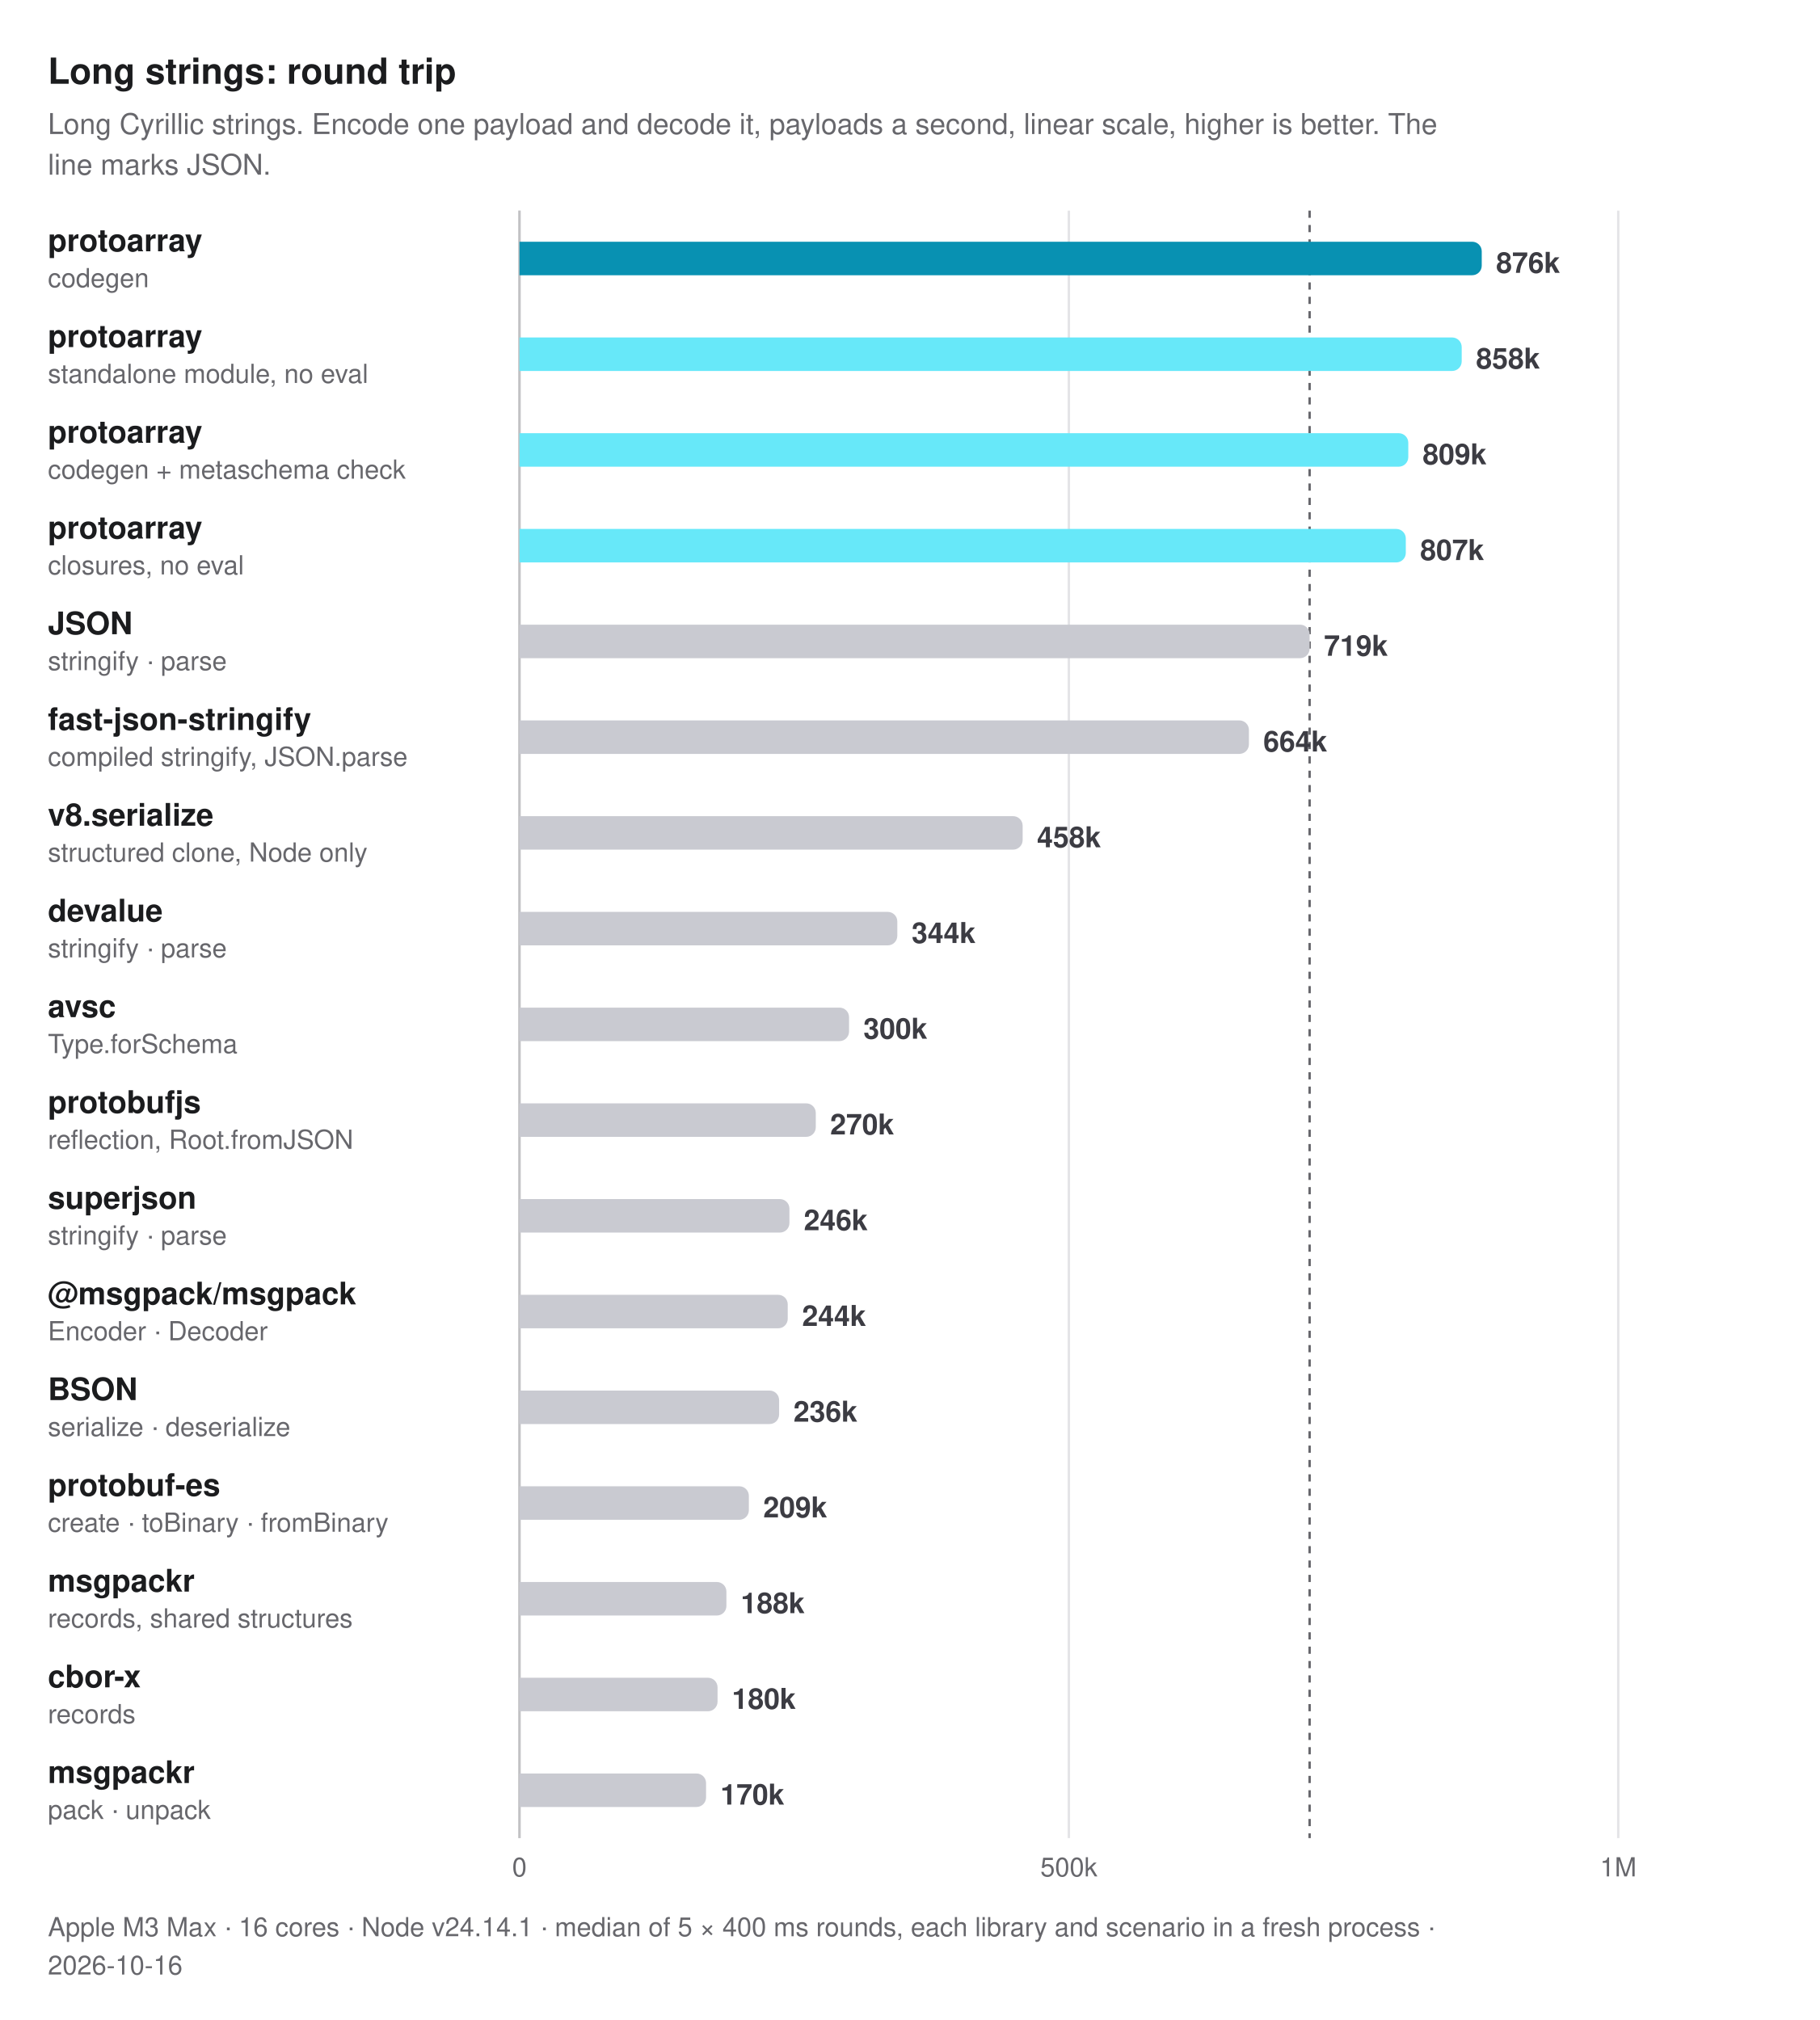
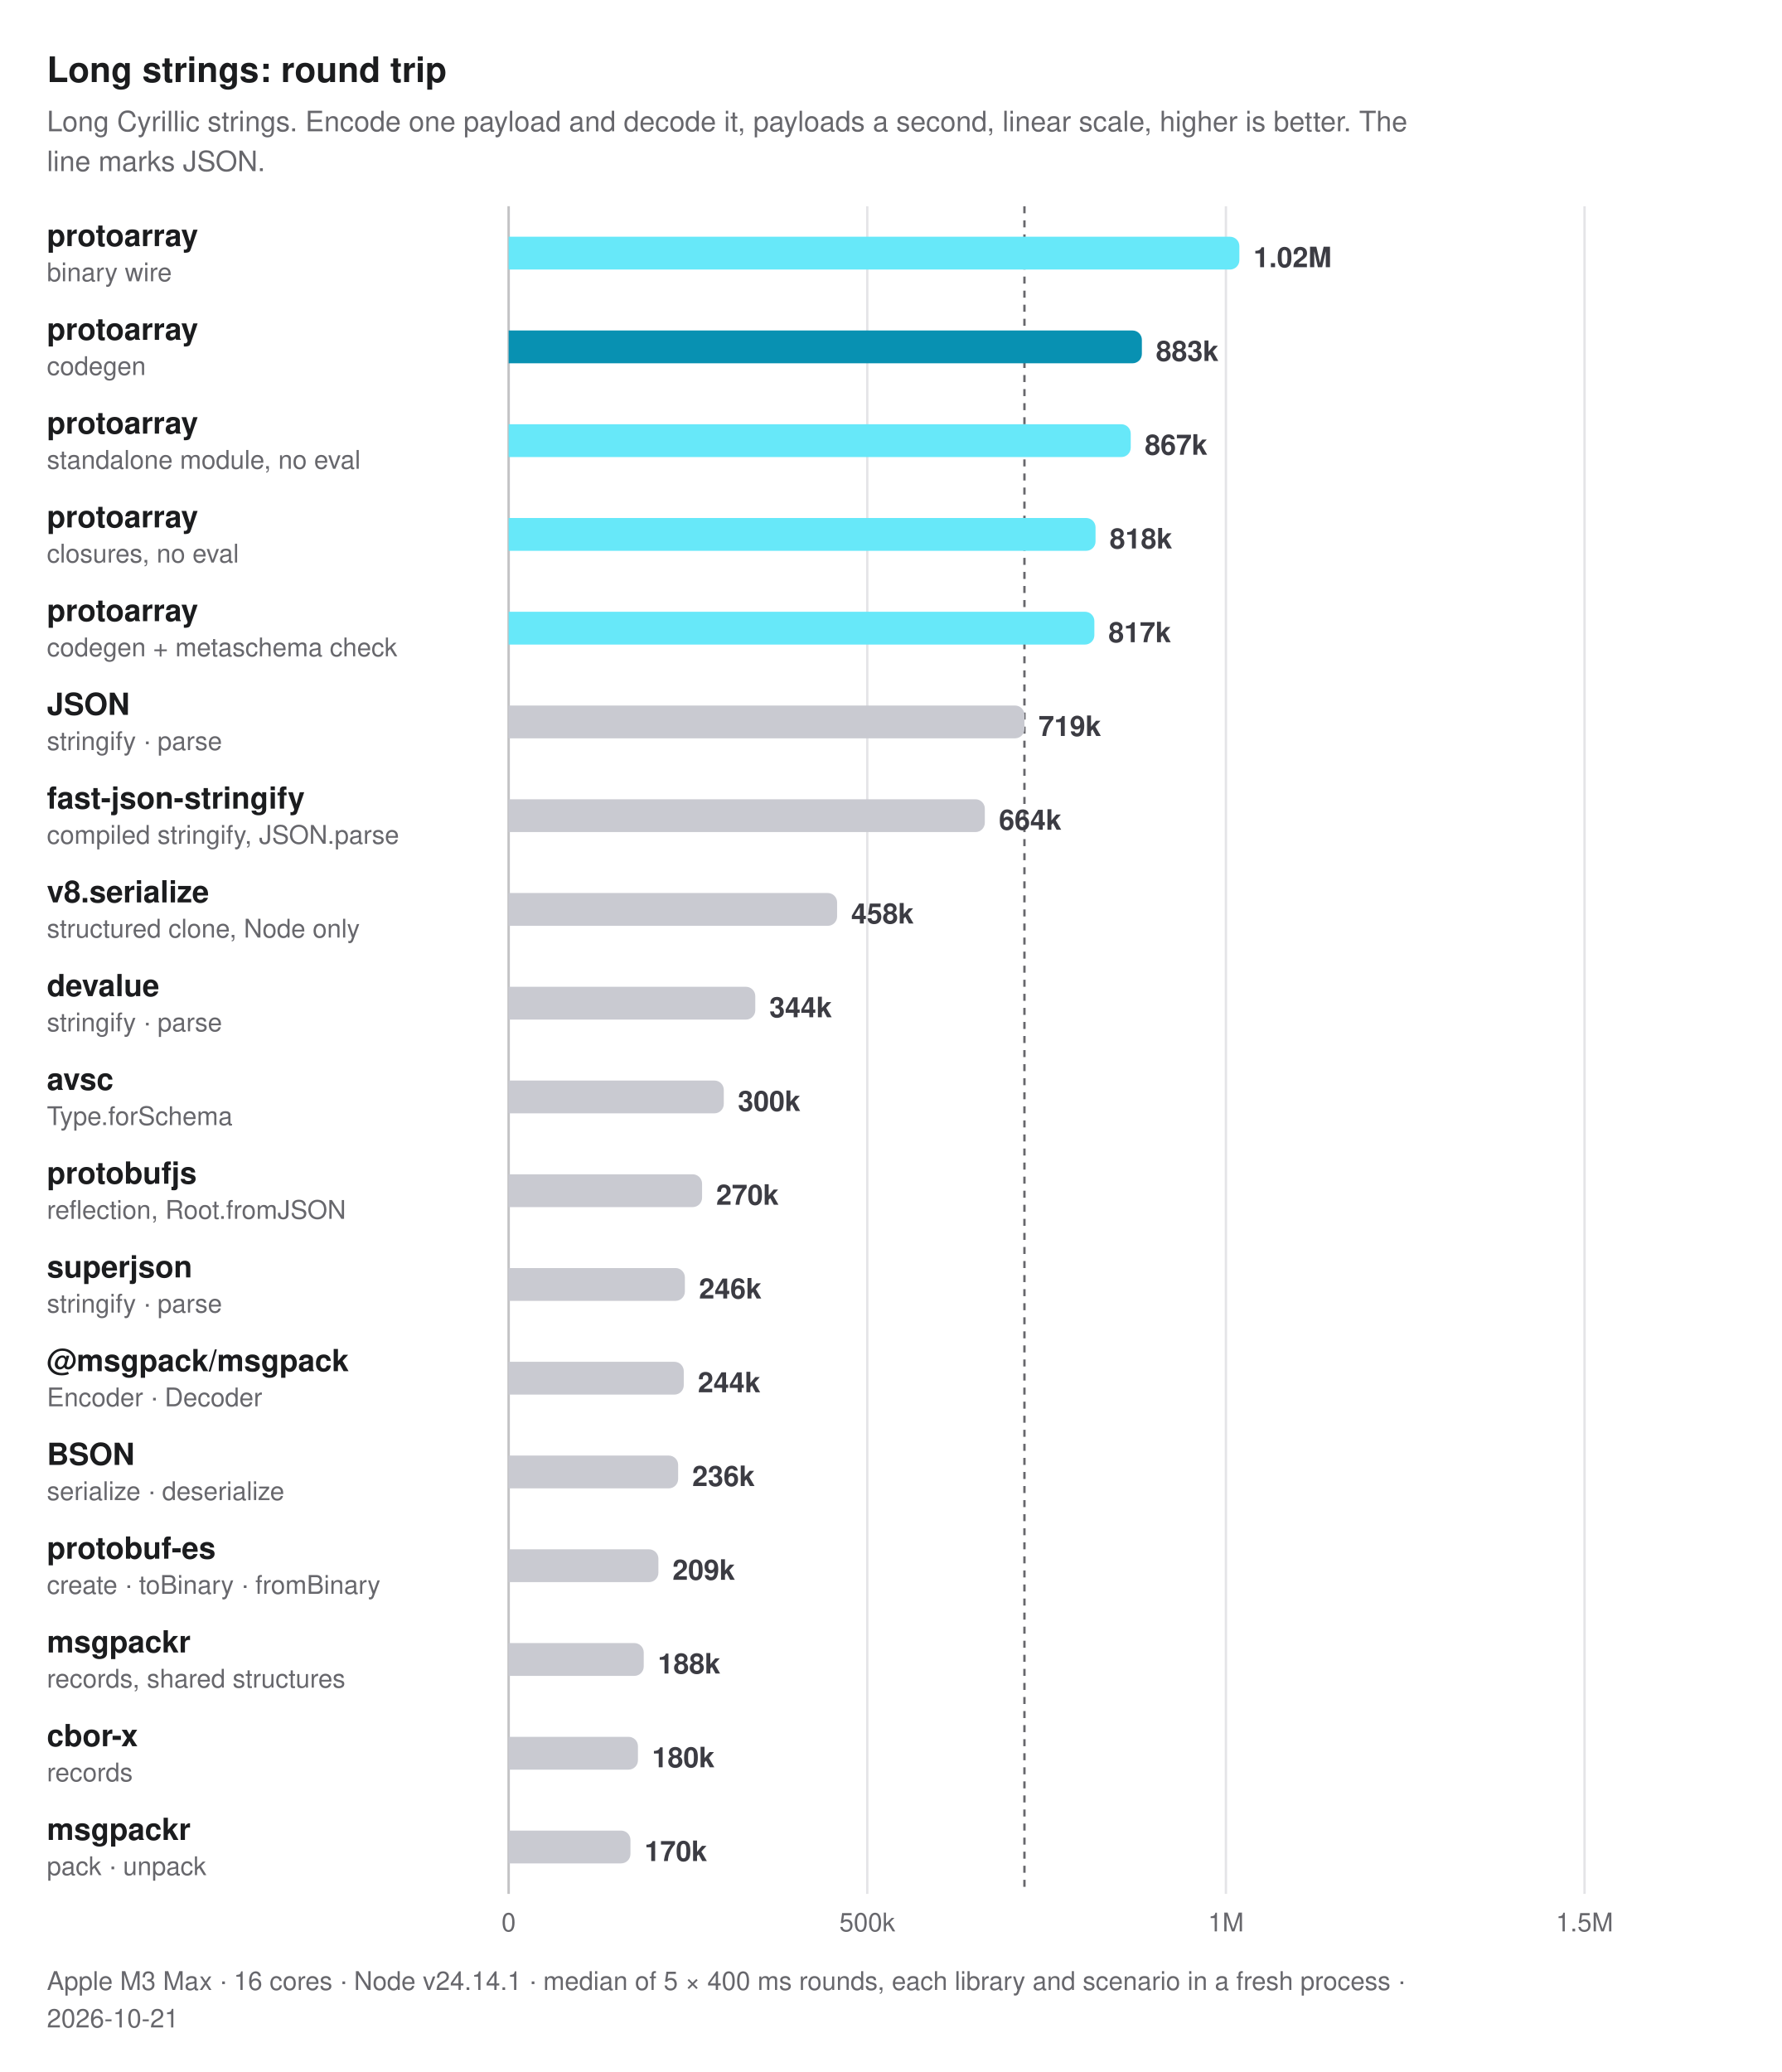
- <svg xmlns="http://www.w3.org/2000/svg" width="760" height="844" viewBox="0 0 760 844" role="img" aria-label="Long strings: round trip. Long Cyrillic strings. Encode one payload and decode it, payloads a second, linear scale, higher is better. The line marks JSON.">
+ <svg xmlns="http://www.w3.org/2000/svg" width="760" height="884" viewBox="0 0 760 884" role="img" aria-label="Long strings: round trip. Long Cyrillic strings. Encode one payload and decode it, payloads a second, linear scale, higher is better. The line marks JSON.">
  <style>
  text { font-family: -apple-system, BlinkMacSystemFont, "Segoe UI", Helvetica, Arial, sans-serif; }
  .title { font-size: 15px; font-weight: 700; fill: #1b1c1e; }
  .subtitle, .caption { font-size: 12px; fill: #67676c; }
  .caption { font-size: 11px; }
  .group { font-size: 11px; font-weight: 600; letter-spacing: 0.06em; fill: #67676c; }
  .label { font-size: 13px; font-weight: 600; fill: #1b1c1e; }
  .label.primary, .label.secondary { font-weight: 700; }
  .sublabel { font-size: 11px; fill: #67676c; }
  .value { font-size: 12px; font-weight: 600; fill: #3c3c43; font-variant-numeric: tabular-nums; }
  .value.small { font-size: 10px; }
  .legend { font-size: 11px; fill: #3c3c43; }
  .tick { font-size: 11px; fill: #67676c; font-variant-numeric: tabular-nums; }
  .grid { stroke: #e4e4e7; stroke-width: 1; }
  .axis { stroke: #c2c2c4; stroke-width: 1; }
  .ref { stroke: #67676c; stroke-width: 1; stroke-dasharray: 3 3; }
  .bar { fill: #c9cad1; }
  .bar.primary { fill: #0891b2; }
  .bar.secondary { fill: #67e8f9; }
  @media (prefers-color-scheme: dark) {
    .title, .label { fill: #dfdfd6; }
    .subtitle, .caption, .group, .sublabel, .tick { fill: #98989f; }
    .value, .legend { fill: #c2c2c4; }
    .grid { stroke: #2e2e32; }
    .axis { stroke: #48484c; }
    .ref { stroke: #98989f; }
    .bar { fill: #4a4b53; }
    .bar.primary { fill: #22d3ee; }
    .bar.secondary { fill: #0e7490; }
  }
</style>
  <text class="title" x="20" y="35">Long strings: round trip</text>
  <text class="subtitle" x="20" y="56">Long Cyrillic strings. Encode one payload and decode it, payloads a second, linear scale, higher is better. The</text>
  <text class="subtitle" x="20" y="73">line marks JSON.</text>
-   <line class="grid" x1="217" y1="88" x2="217" y2="768" />
-   <text class="tick" x="217" y="784" text-anchor="middle">0</text>
-   <line class="grid" x1="446.5" y1="88" x2="446.5" y2="768" />
-   <text class="tick" x="446.5" y="784" text-anchor="middle">500k</text>
-   <line class="grid" x1="676" y1="88" x2="676" y2="768" />
-   <text class="tick" x="676" y="784" text-anchor="middle">1M</text>
-   <line class="axis" x1="217" y1="88" x2="217" y2="768" />
-   <line class="ref" x1="547.07" y1="88" x2="547.07" y2="768" />
+   <line class="grid" x1="217" y1="88" x2="217" y2="808" />
+   <text class="tick" x="217" y="824" text-anchor="middle">0</text>
+   <line class="grid" x1="370" y1="88" x2="370" y2="808" />
+   <text class="tick" x="370" y="824" text-anchor="middle">500k</text>
+   <line class="grid" x1="523" y1="88" x2="523" y2="808" />
+   <text class="tick" x="523" y="824" text-anchor="middle">1M</text>
+   <line class="grid" x1="676" y1="88" x2="676" y2="808" />
+   <text class="tick" x="676" y="824" text-anchor="middle">1.5M</text>
+   <line class="axis" x1="217" y1="88" x2="217" y2="808" />
+   <line class="ref" x1="437.047" y1="88" x2="437.047" y2="808" />
  <g>
-     <text class="label primary" x="20" y="105">protoarray</text>
-     <text class="sublabel" x="20" y="120">codegen</text>
-     <path class="bar primary" d="M217,101H614.975A4,4 0 0 1 618.975,105V111A4,4 0 0 1 614.975,115H217Z" />
-     <text class="value" x="624.975" y="114">876k</text>
+     <text class="label secondary" x="20" y="105">protoarray</text>
+     <text class="sublabel" x="20" y="120">binary wire</text>
+     <path class="bar secondary" d="M217,101H524.744A4,4 0 0 1 528.744,105V111A4,4 0 0 1 524.744,115H217Z" />
+     <text class="value" x="534.744" y="114">1.02M</text>
  </g>
  <g>
-     <text class="label secondary" x="20" y="145">protoarray</text>
-     <text class="sublabel" x="20" y="160">standalone module, no eval</text>
-     <path class="bar secondary" d="M217,141H606.602A4,4 0 0 1 610.602,145V151A4,4 0 0 1 606.602,155H217Z" />
-     <text class="value" x="616.602" y="154">858k</text>
+     <text class="label primary" x="20" y="145">protoarray</text>
+     <text class="sublabel" x="20" y="160">codegen</text>
+     <path class="bar primary" d="M217,141H483.151A4,4 0 0 1 487.151,145V151A4,4 0 0 1 483.151,155H217Z" />
+     <text class="value" x="493.151" y="154">883k</text>
  </g>
  <g>
    <text class="label secondary" x="20" y="185">protoarray</text>
-     <text class="sublabel" x="20" y="200">codegen + metaschema check</text>
-     <path class="bar secondary" d="M217,181H584.29A4,4 0 0 1 588.29,185V191A4,4 0 0 1 584.29,195H217Z" />
-     <text class="value" x="594.29" y="194">809k</text>
+     <text class="sublabel" x="20" y="200">standalone module, no eval</text>
+     <path class="bar secondary" d="M217,181H478.397A4,4 0 0 1 482.397,185V191A4,4 0 0 1 478.397,195H217Z" />
+     <text class="value" x="488.397" y="194">867k</text>
  </g>
  <g>
    <text class="label secondary" x="20" y="225">protoarray</text>
    <text class="sublabel" x="20" y="240">closures, no eval</text>
-     <path class="bar secondary" d="M217,221H583.254A4,4 0 0 1 587.254,225V231A4,4 0 0 1 583.254,235H217Z" />
-     <text class="value" x="593.254" y="234">807k</text>
+     <path class="bar secondary" d="M217,221H463.382A4,4 0 0 1 467.382,225V231A4,4 0 0 1 463.382,235H217Z" />
+     <text class="value" x="473.382" y="234">818k</text>
  </g>
  <g>
-     <text class="label" x="20" y="265">JSON</text>
-     <text class="sublabel" x="20" y="280">stringify · parse</text>
-     <path class="bar" d="M217,261H543.07A4,4 0 0 1 547.07,265V271A4,4 0 0 1 543.07,275H217Z" />
-     <text class="value" x="553.07" y="274">719k</text>
+     <text class="label secondary" x="20" y="265">protoarray</text>
+     <text class="sublabel" x="20" y="280">codegen + metaschema check</text>
+     <path class="bar secondary" d="M217,261H462.882A4,4 0 0 1 466.882,265V271A4,4 0 0 1 462.882,275H217Z" />
+     <text class="value" x="472.882" y="274">817k</text>
  </g>
  <g>
-     <text class="label" x="20" y="305">fast-json-stringify</text>
-     <text class="sublabel" x="20" y="320">compiled stringify, JSON.parse</text>
-     <path class="bar" d="M217,301H517.721A4,4 0 0 1 521.721,305V311A4,4 0 0 1 517.721,315H217Z" />
-     <text class="value" x="527.721" y="314">664k</text>
+     <text class="label" x="20" y="305">JSON</text>
+     <text class="sublabel" x="20" y="320">stringify · parse</text>
+     <path class="bar" d="M217,301H433.047A4,4 0 0 1 437.047,305V311A4,4 0 0 1 433.047,315H217Z" />
+     <text class="value" x="443.047" y="314">719k</text>
  </g>
  <g>
-     <text class="label" x="20" y="345">v8.serialize</text>
-     <text class="sublabel" x="20" y="360">structured clone, Node only</text>
-     <path class="bar" d="M217,341H423.195A4,4 0 0 1 427.195,345V351A4,4 0 0 1 423.195,355H217Z" />
-     <text class="value" x="433.195" y="354">458k</text>
+     <text class="label" x="20" y="345">fast-json-stringify</text>
+     <text class="sublabel" x="20" y="360">compiled stringify, JSON.parse</text>
+     <path class="bar" d="M217,341H416.147A4,4 0 0 1 420.147,345V351A4,4 0 0 1 416.147,355H217Z" />
+     <text class="value" x="426.147" y="354">664k</text>
  </g>
  <g>
-     <text class="label" x="20" y="385">devalue</text>
-     <text class="sublabel" x="20" y="400">stringify · parse</text>
-     <path class="bar" d="M217,381H370.836A4,4 0 0 1 374.836,385V391A4,4 0 0 1 370.836,395H217Z" />
-     <text class="value" x="380.836" y="394">344k</text>
+     <text class="label" x="20" y="385">v8.serialize</text>
+     <text class="sublabel" x="20" y="400">structured clone, Node only</text>
+     <path class="bar" d="M217,381H353.13A4,4 0 0 1 357.13,385V391A4,4 0 0 1 353.13,395H217Z" />
+     <text class="value" x="363.13" y="394">458k</text>
  </g>
  <g>
-     <text class="label" x="20" y="425">avsc</text>
-     <text class="sublabel" x="20" y="440">Type.forSchema</text>
-     <path class="bar" d="M217,421H350.679A4,4 0 0 1 354.679,425V431A4,4 0 0 1 350.679,435H217Z" />
-     <text class="value" x="360.679" y="434">300k</text>
+     <text class="label" x="20" y="425">devalue</text>
+     <text class="sublabel" x="20" y="440">stringify · parse</text>
+     <path class="bar" d="M217,421H318.224A4,4 0 0 1 322.224,425V431A4,4 0 0 1 318.224,435H217Z" />
+     <text class="value" x="328.224" y="434">344k</text>
  </g>
  <g>
-     <text class="label" x="20" y="465">protobufjs</text>
-     <text class="sublabel" x="20" y="480">reflection, Root.fromJSON</text>
-     <path class="bar" d="M217,461H336.779A4,4 0 0 1 340.779,465V471A4,4 0 0 1 336.779,475H217Z" />
-     <text class="value" x="346.779" y="474">270k</text>
+     <text class="label" x="20" y="465">avsc</text>
+     <text class="sublabel" x="20" y="480">Type.forSchema</text>
+     <path class="bar" d="M217,461H304.786A4,4 0 0 1 308.786,465V471A4,4 0 0 1 304.786,475H217Z" />
+     <text class="value" x="314.786" y="474">300k</text>
  </g>
  <g>
-     <text class="label" x="20" y="505">superjson</text>
-     <text class="sublabel" x="20" y="520">stringify · parse</text>
-     <path class="bar" d="M217,501H325.777A4,4 0 0 1 329.777,505V511A4,4 0 0 1 325.777,515H217Z" />
-     <text class="value" x="335.777" y="514">246k</text>
+     <text class="label" x="20" y="505">protobufjs</text>
+     <text class="sublabel" x="20" y="520">reflection, Root.fromJSON</text>
+     <path class="bar" d="M217,501H295.519A4,4 0 0 1 299.519,505V511A4,4 0 0 1 295.519,515H217Z" />
+     <text class="value" x="305.519" y="514">270k</text>
  </g>
  <g>
-     <text class="label" x="20" y="545">@msgpack/msgpack</text>
-     <text class="sublabel" x="20" y="560">Encoder · Decoder</text>
-     <path class="bar" d="M217,541H325.068A4,4 0 0 1 329.068,545V551A4,4 0 0 1 325.068,555H217Z" />
-     <text class="value" x="335.068" y="554">244k</text>
+     <text class="label" x="20" y="545">superjson</text>
+     <text class="sublabel" x="20" y="560">stringify · parse</text>
+     <path class="bar" d="M217,541H288.185A4,4 0 0 1 292.185,545V551A4,4 0 0 1 288.185,555H217Z" />
+     <text class="value" x="298.185" y="554">246k</text>
  </g>
  <g>
-     <text class="label" x="20" y="585">BSON</text>
-     <text class="sublabel" x="20" y="600">serialize · deserialize</text>
-     <path class="bar" d="M217,581H321.464A4,4 0 0 1 325.464,585V591A4,4 0 0 1 321.464,595H217Z" />
-     <text class="value" x="331.464" y="594">236k</text>
+     <text class="label" x="20" y="585">@msgpack/msgpack</text>
+     <text class="sublabel" x="20" y="600">Encoder · Decoder</text>
+     <path class="bar" d="M217,581H287.712A4,4 0 0 1 291.712,585V591A4,4 0 0 1 287.712,595H217Z" />
+     <text class="value" x="297.712" y="594">244k</text>
  </g>
  <g>
-     <text class="label" x="20" y="625">protobuf-es</text>
-     <text class="sublabel" x="20" y="640">create · toBinary · fromBinary</text>
-     <path class="bar" d="M217,621H308.827A4,4 0 0 1 312.827,625V631A4,4 0 0 1 308.827,635H217Z" />
-     <text class="value" x="318.827" y="634">209k</text>
+     <text class="label" x="20" y="625">BSON</text>
+     <text class="sublabel" x="20" y="640">serialize · deserialize</text>
+     <path class="bar" d="M217,621H285.309A4,4 0 0 1 289.309,625V631A4,4 0 0 1 285.309,635H217Z" />
+     <text class="value" x="295.309" y="634">236k</text>
  </g>
  <g>
-     <text class="label" x="20" y="665">msgpackr</text>
-     <text class="sublabel" x="20" y="680">records, shared structures</text>
-     <path class="bar" d="M217,661H299.448A4,4 0 0 1 303.448,665V671A4,4 0 0 1 299.448,675H217Z" />
-     <text class="value" x="309.448" y="674">188k</text>
+     <text class="label" x="20" y="665">protobuf-es</text>
+     <text class="sublabel" x="20" y="680">create · toBinary · fromBinary</text>
+     <path class="bar" d="M217,661H276.885A4,4 0 0 1 280.885,665V671A4,4 0 0 1 276.885,675H217Z" />
+     <text class="value" x="286.885" y="674">209k</text>
  </g>
  <g>
-     <text class="label" x="20" y="705">cbor-x</text>
-     <text class="sublabel" x="20" y="720">records</text>
-     <path class="bar" d="M217,701H295.745A4,4 0 0 1 299.745,705V711A4,4 0 0 1 295.745,715H217Z" />
-     <text class="value" x="305.745" y="714">180k</text>
+     <text class="label" x="20" y="705">msgpackr</text>
+     <text class="sublabel" x="20" y="720">records, shared structures</text>
+     <path class="bar" d="M217,701H270.632A4,4 0 0 1 274.632,705V711A4,4 0 0 1 270.632,715H217Z" />
+     <text class="value" x="280.632" y="714">188k</text>
  </g>
  <g>
-     <text class="label" x="20" y="745">msgpackr</text>
-     <text class="sublabel" x="20" y="760">pack · unpack</text>
-     <path class="bar" d="M217,741H290.946A4,4 0 0 1 294.946,745V751A4,4 0 0 1 290.946,755H217Z" />
-     <text class="value" x="300.946" y="754">170k</text>
+     <text class="label" x="20" y="745">cbor-x</text>
+     <text class="sublabel" x="20" y="760">records</text>
+     <path class="bar" d="M217,741H268.163A4,4 0 0 1 272.163,745V751A4,4 0 0 1 268.163,755H217Z" />
+     <text class="value" x="278.163" y="754">180k</text>
  </g>
-   <text class="caption" x="20" y="809">Apple M3 Max · 16 cores · Node v24.14.1 · median of 5 × 400 ms rounds, each library and scenario in a fresh process ·</text>
-   <text class="caption" x="20" y="825">2026-10-16</text>
+   <g>
+     <text class="label" x="20" y="785">msgpackr</text>
+     <text class="sublabel" x="20" y="800">pack · unpack</text>
+     <path class="bar" d="M217,781H264.964A4,4 0 0 1 268.964,785V791A4,4 0 0 1 264.964,795H217Z" />
+     <text class="value" x="274.964" y="794">170k</text>
+   </g>
+   <text class="caption" x="20" y="849">Apple M3 Max · 16 cores · Node v24.14.1 · median of 5 × 400 ms rounds, each library and scenario in a fresh process ·</text>
+   <text class="caption" x="20" y="865">2026-10-21</text>
</svg>
